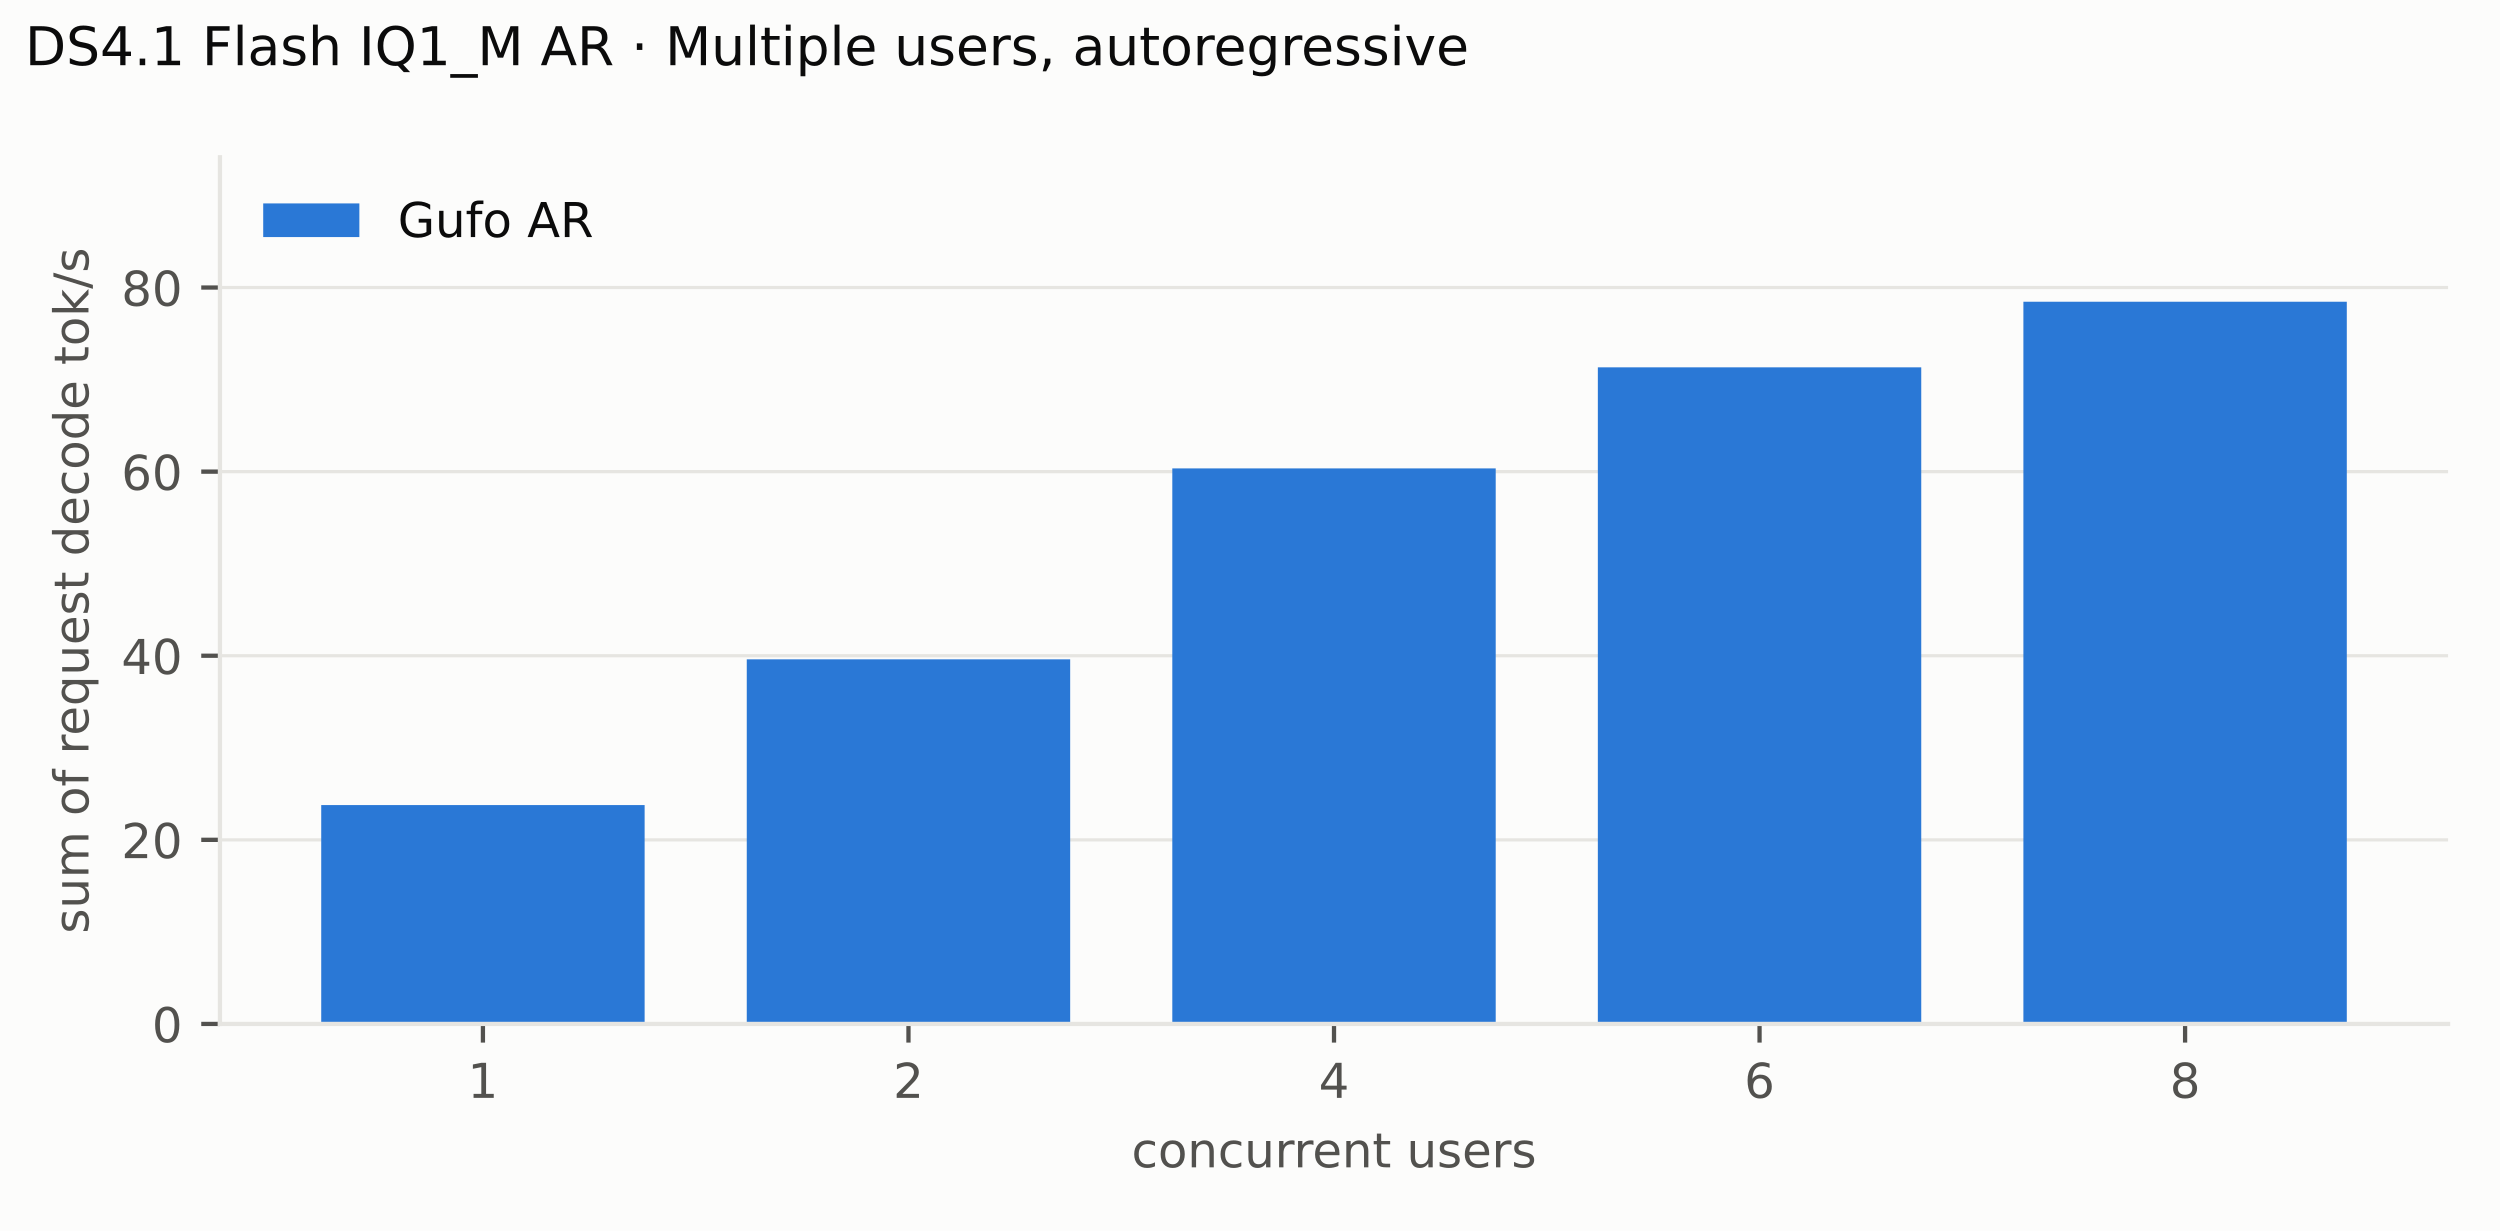
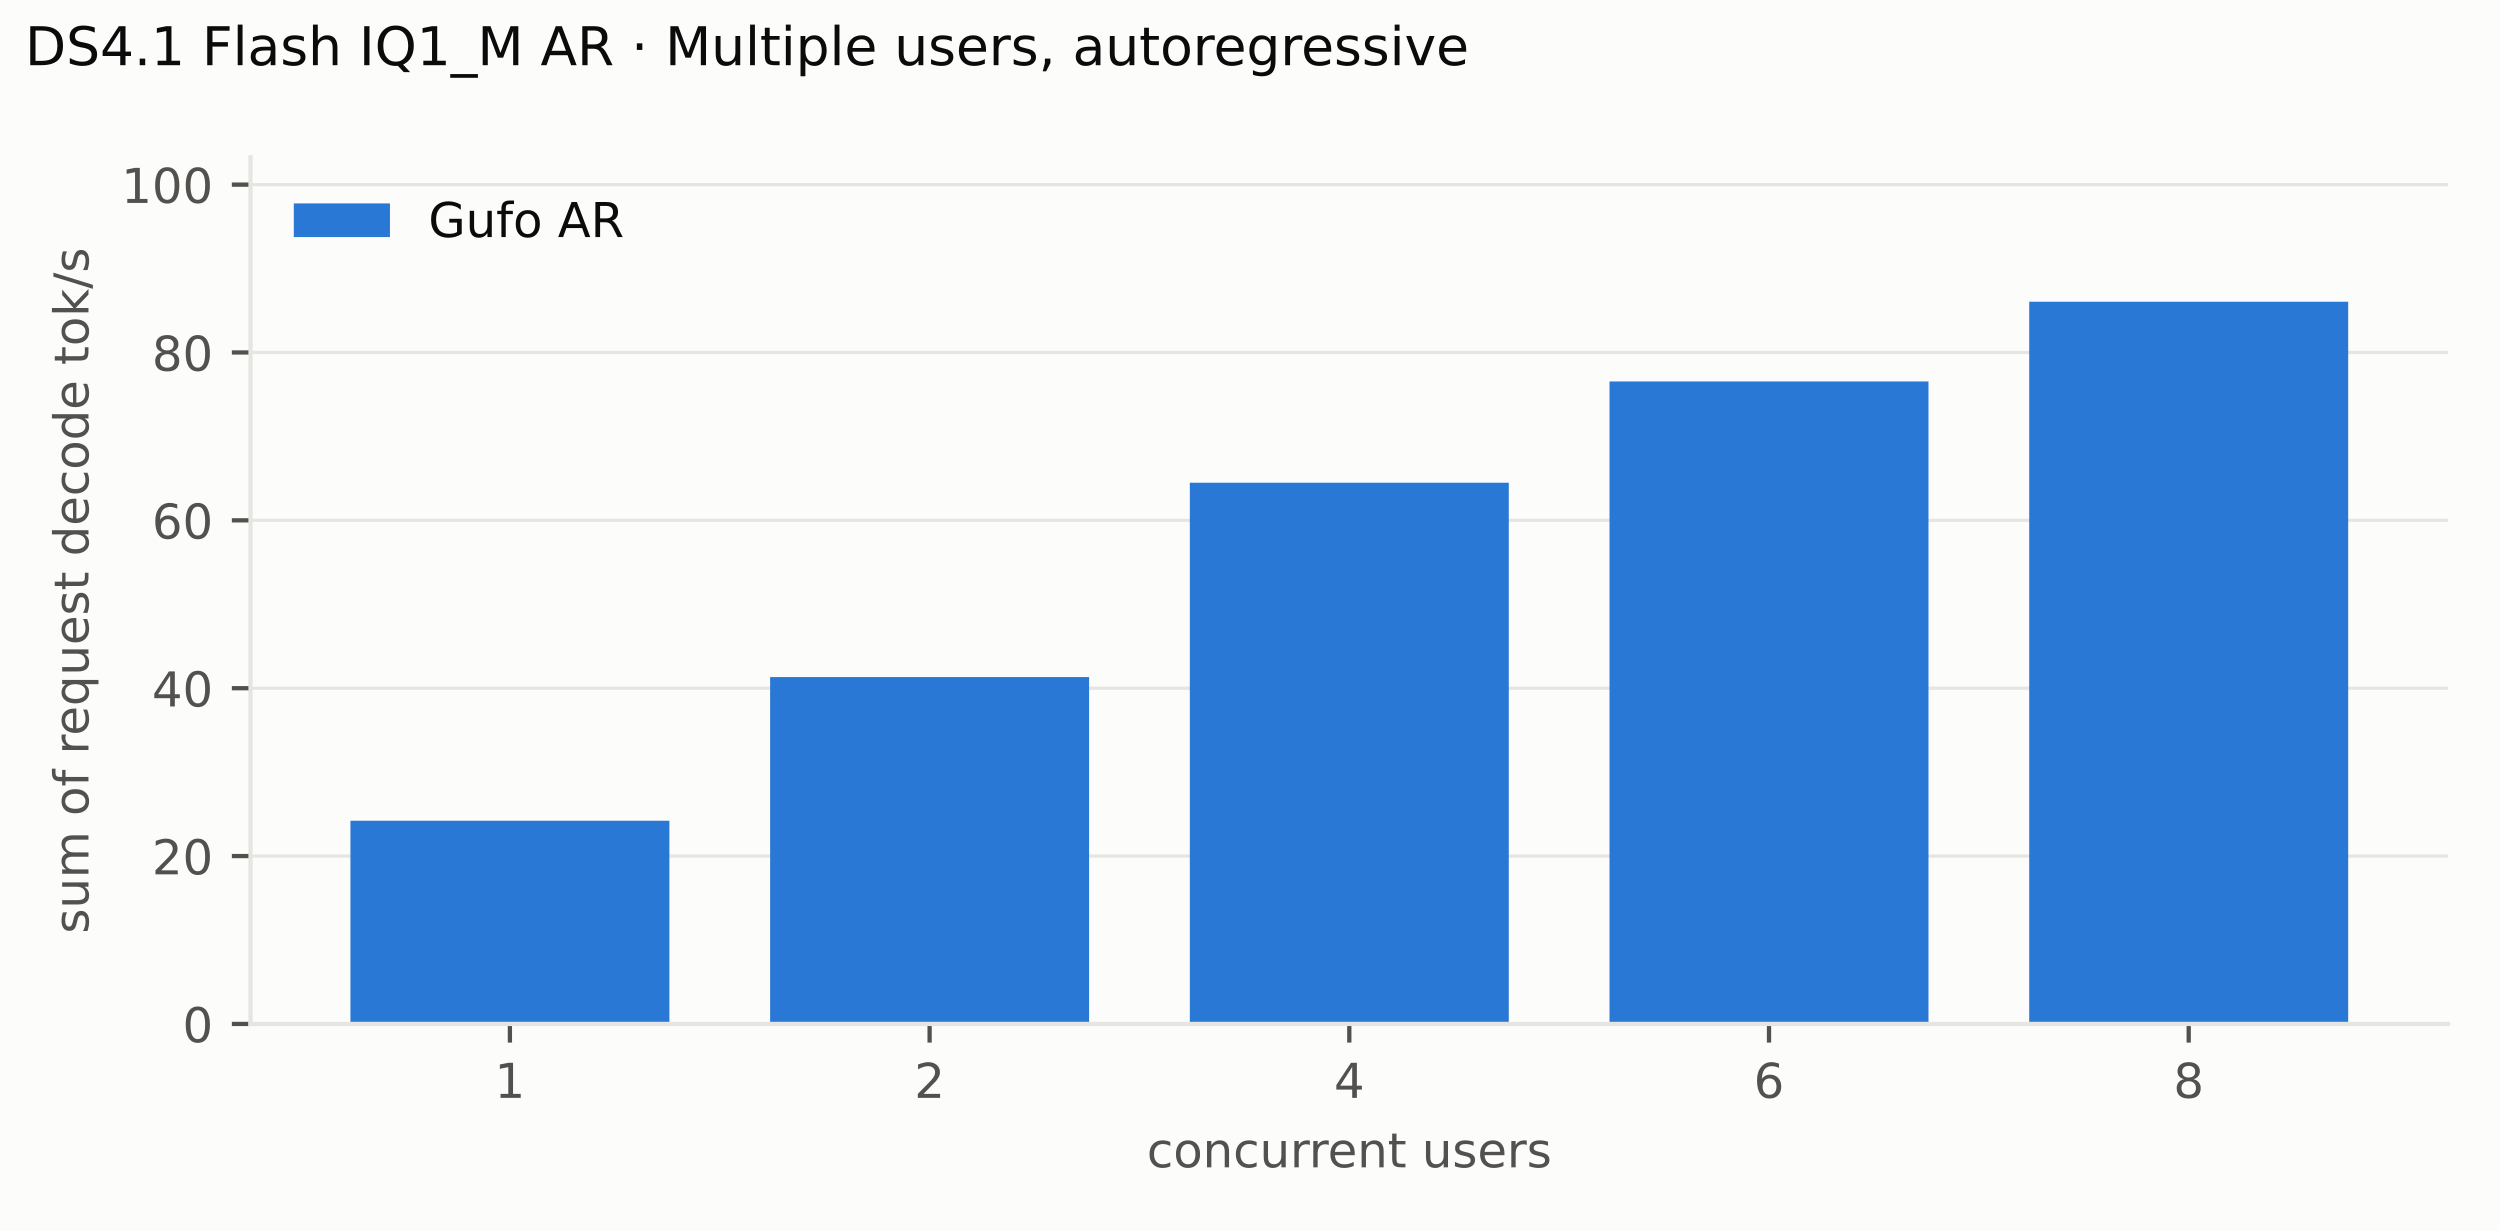
<svg xmlns="http://www.w3.org/2000/svg" xmlns:xlink="http://www.w3.org/1999/xlink" width="468pt" height="230.4pt" viewBox="0 0 468 230.4" version="1.1">
  <defs>
    <style type="text/css">*{stroke-linejoin: round; stroke-linecap: butt}</style>
  </defs>
  <g id="figure_1">
    <g id="patch_1">
      <path d="M 0 230.4 L 468 230.4 L 468 0 L 0 0 z " style="fill: #fcfcfb" />
    </g>
    <g id="axes_1">
      <g id="patch_2">
-         <path d="M 41.173 191.68 L 458.28 191.68 L 458.28 29.441 L 41.173 29.441 z " style="fill: #fcfcfb" />
+         <path d="M 46.899 191.68 L 458.28 191.68 L 458.28 29.441 L 46.899 29.441 z " style="fill: #fcfcfb" />
      </g>
      <g id="matplotlib.axis_1">
        <g id="xtick_1">
          <g id="line2d_1">
            <defs>
              <path id="m1ebf051f68" d="M 0 0 L 0 3.5 " style="stroke: #52514e; stroke-width: 0.8" />
            </defs>
            <g>
-               <use xlink:href="#m1ebf051f68" x="90.404" y="191.68" style="fill: #52514e; stroke: #52514e; stroke-width: 0.8" />
+               <use xlink:href="#m1ebf051f68" x="95.454" y="191.68" style="fill: #52514e; stroke: #52514e; stroke-width: 0.8" />
            </g>
          </g>
          <g id="text_1">
-             <text style="font-size: 9px; font-family: 'DejaVu Sans', 'Bitstream Vera Sans', 'Computer Modern Sans Serif', 'Lucida Grande', 'Verdana', 'Geneva', 'Lucid', 'Arial', 'Helvetica', 'Avant Garde', sans-serif; text-anchor: middle; fill: #52514e" x="90.404" y="205.518" transform="rotate(-0 90.40391 205.5179)">1</text>
+             <text style="font-size: 9px; font-family: 'DejaVu Sans', 'Bitstream Vera Sans', 'Computer Modern Sans Serif', 'Lucida Grande', 'Verdana', 'Geneva', 'Lucid', 'Arial', 'Helvetica', 'Avant Garde', sans-serif; text-anchor: middle; fill: #52514e" x="95.454" y="205.518" transform="rotate(-0 95.4543 205.5179)">1</text>
          </g>
        </g>
        <g id="xtick_2">
          <g id="line2d_2">
            <g>
-               <use xlink:href="#m1ebf051f68" x="170.065" y="191.68" style="fill: #52514e; stroke: #52514e; stroke-width: 0.8" />
+               <use xlink:href="#m1ebf051f68" x="174.022" y="191.68" style="fill: #52514e; stroke: #52514e; stroke-width: 0.8" />
            </g>
          </g>
          <g id="text_2">
-             <text style="font-size: 9px; font-family: 'DejaVu Sans', 'Bitstream Vera Sans', 'Computer Modern Sans Serif', 'Lucida Grande', 'Verdana', 'Geneva', 'Lucid', 'Arial', 'Helvetica', 'Avant Garde', sans-serif; text-anchor: middle; fill: #52514e" x="170.065" y="205.518" transform="rotate(-0 170.0653 205.5179)">2</text>
+             <text style="font-size: 9px; font-family: 'DejaVu Sans', 'Bitstream Vera Sans', 'Computer Modern Sans Serif', 'Lucida Grande', 'Verdana', 'Geneva', 'Lucid', 'Arial', 'Helvetica', 'Avant Garde', sans-serif; text-anchor: middle; fill: #52514e" x="174.022" y="205.518" transform="rotate(-0 174.022 205.5179)">2</text>
          </g>
        </g>
        <g id="xtick_3">
          <g id="line2d_3">
            <g>
-               <use xlink:href="#m1ebf051f68" x="249.727" y="191.68" style="fill: #52514e; stroke: #52514e; stroke-width: 0.8" />
+               <use xlink:href="#m1ebf051f68" x="252.59" y="191.68" style="fill: #52514e; stroke: #52514e; stroke-width: 0.8" />
            </g>
          </g>
          <g id="text_3">
-             <text style="font-size: 9px; font-family: 'DejaVu Sans', 'Bitstream Vera Sans', 'Computer Modern Sans Serif', 'Lucida Grande', 'Verdana', 'Geneva', 'Lucid', 'Arial', 'Helvetica', 'Avant Garde', sans-serif; text-anchor: middle; fill: #52514e" x="249.727" y="205.518" transform="rotate(-0 249.7266 205.5179)">4</text>
+             <text style="font-size: 9px; font-family: 'DejaVu Sans', 'Bitstream Vera Sans', 'Computer Modern Sans Serif', 'Lucida Grande', 'Verdana', 'Geneva', 'Lucid', 'Arial', 'Helvetica', 'Avant Garde', sans-serif; text-anchor: middle; fill: #52514e" x="252.59" y="205.518" transform="rotate(-0 252.5897 205.5179)">4</text>
          </g>
        </g>
        <g id="xtick_4">
          <g id="line2d_4">
            <g>
-               <use xlink:href="#m1ebf051f68" x="329.388" y="191.68" style="fill: #52514e; stroke: #52514e; stroke-width: 0.8" />
+               <use xlink:href="#m1ebf051f68" x="331.157" y="191.68" style="fill: #52514e; stroke: #52514e; stroke-width: 0.8" />
            </g>
          </g>
          <g id="text_4">
-             <text style="font-size: 9px; font-family: 'DejaVu Sans', 'Bitstream Vera Sans', 'Computer Modern Sans Serif', 'Lucida Grande', 'Verdana', 'Geneva', 'Lucid', 'Arial', 'Helvetica', 'Avant Garde', sans-serif; text-anchor: middle; fill: #52514e" x="329.388" y="205.518" transform="rotate(-0 329.3879 205.5179)">6</text>
+             <text style="font-size: 9px; font-family: 'DejaVu Sans', 'Bitstream Vera Sans', 'Computer Modern Sans Serif', 'Lucida Grande', 'Verdana', 'Geneva', 'Lucid', 'Arial', 'Helvetica', 'Avant Garde', sans-serif; text-anchor: middle; fill: #52514e" x="331.157" y="205.518" transform="rotate(-0 331.1574 205.5179)">6</text>
          </g>
        </g>
        <g id="xtick_5">
          <g id="line2d_5">
            <g>
-               <use xlink:href="#m1ebf051f68" x="409.049" y="191.68" style="fill: #52514e; stroke: #52514e; stroke-width: 0.8" />
+               <use xlink:href="#m1ebf051f68" x="409.725" y="191.68" style="fill: #52514e; stroke: #52514e; stroke-width: 0.8" />
            </g>
          </g>
          <g id="text_5">
-             <text style="font-size: 9px; font-family: 'DejaVu Sans', 'Bitstream Vera Sans', 'Computer Modern Sans Serif', 'Lucida Grande', 'Verdana', 'Geneva', 'Lucid', 'Arial', 'Helvetica', 'Avant Garde', sans-serif; text-anchor: middle; fill: #52514e" x="409.049" y="205.518" transform="rotate(-0 409.0493 205.5179)">8</text>
+             <text style="font-size: 9px; font-family: 'DejaVu Sans', 'Bitstream Vera Sans', 'Computer Modern Sans Serif', 'Lucida Grande', 'Verdana', 'Geneva', 'Lucid', 'Arial', 'Helvetica', 'Avant Garde', sans-serif; text-anchor: middle; fill: #52514e" x="409.725" y="205.518" transform="rotate(-0 409.7252 205.5179)">8</text>
          </g>
        </g>
        <g id="text_6">
-           <text style="font-size: 9px; font-family: 'DejaVu Sans', 'Bitstream Vera Sans', 'Computer Modern Sans Serif', 'Lucida Grande', 'Verdana', 'Geneva', 'Lucid', 'Arial', 'Helvetica', 'Avant Garde', sans-serif; text-anchor: middle; fill: #52514e" x="249.727" y="218.518" transform="rotate(-0 249.7266 218.5179)">concurrent users</text>
+           <text style="font-size: 9px; font-family: 'DejaVu Sans', 'Bitstream Vera Sans', 'Computer Modern Sans Serif', 'Lucida Grande', 'Verdana', 'Geneva', 'Lucid', 'Arial', 'Helvetica', 'Avant Garde', sans-serif; text-anchor: middle; fill: #52514e" x="252.59" y="218.518" transform="rotate(-0 252.5897 218.5179)">concurrent users</text>
        </g>
      </g>
      <g id="matplotlib.axis_2">
        <g id="ytick_1">
          <g id="line2d_6">
-             <path d="M 41.173 191.68 L 458.28 191.68 " clip-path="url(#p2d3f1ae1b2)" style="fill: none; stroke: #e6e5e1; stroke-width: 0.6; stroke-linecap: square" />
+             <path d="M 46.899 191.68 L 458.28 191.68 " clip-path="url(#pb5c279a9e9)" style="fill: none; stroke: #e6e5e1; stroke-width: 0.6; stroke-linecap: square" />
          </g>
          <g id="line2d_7">
            <defs>
              <path id="m680e5b1e24" d="M 0 0 L -3.5 0 " style="stroke: #52514e; stroke-width: 0.8" />
            </defs>
            <g>
-               <use xlink:href="#m680e5b1e24" x="41.173" y="191.68" style="fill: #52514e; stroke: #52514e; stroke-width: 0.8" />
+               <use xlink:href="#m680e5b1e24" x="46.899" y="191.68" style="fill: #52514e; stroke: #52514e; stroke-width: 0.8" />
            </g>
          </g>
          <g id="text_7">
-             <text style="font-size: 9px; font-family: 'DejaVu Sans', 'Bitstream Vera Sans', 'Computer Modern Sans Serif', 'Lucida Grande', 'Verdana', 'Geneva', 'Lucid', 'Arial', 'Helvetica', 'Avant Garde', sans-serif; text-anchor: end; fill: #52514e" x="34.173" y="195.099" transform="rotate(-0 34.1732 195.0989)">0</text>
+             <text style="font-size: 9px; font-family: 'DejaVu Sans', 'Bitstream Vera Sans', 'Computer Modern Sans Serif', 'Lucida Grande', 'Verdana', 'Geneva', 'Lucid', 'Arial', 'Helvetica', 'Avant Garde', sans-serif; text-anchor: end; fill: #52514e" x="39.899" y="195.099" transform="rotate(-0 39.89945 195.0989)">0</text>
          </g>
        </g>
        <g id="ytick_2">
          <g id="line2d_8">
-             <path d="M 41.173 157.217 L 458.28 157.217 " clip-path="url(#p2d3f1ae1b2)" style="fill: none; stroke: #e6e5e1; stroke-width: 0.6; stroke-linecap: square" />
+             <path d="M 46.899 160.257 L 458.28 160.257 " clip-path="url(#pb5c279a9e9)" style="fill: none; stroke: #e6e5e1; stroke-width: 0.6; stroke-linecap: square" />
          </g>
          <g id="line2d_9">
            <g>
-               <use xlink:href="#m680e5b1e24" x="41.173" y="157.217" style="fill: #52514e; stroke: #52514e; stroke-width: 0.8" />
+               <use xlink:href="#m680e5b1e24" x="46.899" y="160.257" style="fill: #52514e; stroke: #52514e; stroke-width: 0.8" />
            </g>
          </g>
          <g id="text_8">
-             <text style="font-size: 9px; font-family: 'DejaVu Sans', 'Bitstream Vera Sans', 'Computer Modern Sans Serif', 'Lucida Grande', 'Verdana', 'Geneva', 'Lucid', 'Arial', 'Helvetica', 'Avant Garde', sans-serif; text-anchor: end; fill: #52514e" x="34.173" y="160.636" transform="rotate(-0 34.1732 160.6357)">20</text>
+             <text style="font-size: 9px; font-family: 'DejaVu Sans', 'Bitstream Vera Sans', 'Computer Modern Sans Serif', 'Lucida Grande', 'Verdana', 'Geneva', 'Lucid', 'Arial', 'Helvetica', 'Avant Garde', sans-serif; text-anchor: end; fill: #52514e" x="39.899" y="163.676" transform="rotate(-0 39.89945 163.6755)">20</text>
          </g>
        </g>
        <g id="ytick_3">
          <g id="line2d_10">
-             <path d="M 41.173 122.753 L 458.28 122.753 " clip-path="url(#p2d3f1ae1b2)" style="fill: none; stroke: #e6e5e1; stroke-width: 0.6; stroke-linecap: square" />
+             <path d="M 46.899 128.833 L 458.28 128.833 " clip-path="url(#pb5c279a9e9)" style="fill: none; stroke: #e6e5e1; stroke-width: 0.6; stroke-linecap: square" />
          </g>
          <g id="line2d_11">
            <g>
-               <use xlink:href="#m680e5b1e24" x="41.173" y="122.753" style="fill: #52514e; stroke: #52514e; stroke-width: 0.8" />
+               <use xlink:href="#m680e5b1e24" x="46.899" y="128.833" style="fill: #52514e; stroke: #52514e; stroke-width: 0.8" />
            </g>
          </g>
          <g id="text_9">
-             <text style="font-size: 9px; font-family: 'DejaVu Sans', 'Bitstream Vera Sans', 'Computer Modern Sans Serif', 'Lucida Grande', 'Verdana', 'Geneva', 'Lucid', 'Arial', 'Helvetica', 'Avant Garde', sans-serif; text-anchor: end; fill: #52514e" x="34.173" y="126.172" transform="rotate(-0 34.1732 126.1724)">40</text>
+             <text style="font-size: 9px; font-family: 'DejaVu Sans', 'Bitstream Vera Sans', 'Computer Modern Sans Serif', 'Lucida Grande', 'Verdana', 'Geneva', 'Lucid', 'Arial', 'Helvetica', 'Avant Garde', sans-serif; text-anchor: end; fill: #52514e" x="39.899" y="132.252" transform="rotate(-0 39.89945 132.2521)">40</text>
          </g>
        </g>
        <g id="ytick_4">
          <g id="line2d_12">
-             <path d="M 41.173 88.29 L 458.28 88.29 " clip-path="url(#p2d3f1ae1b2)" style="fill: none; stroke: #e6e5e1; stroke-width: 0.6; stroke-linecap: square" />
+             <path d="M 46.899 97.41 L 458.28 97.41 " clip-path="url(#pb5c279a9e9)" style="fill: none; stroke: #e6e5e1; stroke-width: 0.6; stroke-linecap: square" />
          </g>
          <g id="line2d_13">
            <g>
-               <use xlink:href="#m680e5b1e24" x="41.173" y="88.29" style="fill: #52514e; stroke: #52514e; stroke-width: 0.8" />
+               <use xlink:href="#m680e5b1e24" x="46.899" y="97.41" style="fill: #52514e; stroke: #52514e; stroke-width: 0.8" />
            </g>
          </g>
          <g id="text_10">
-             <text style="font-size: 9px; font-family: 'DejaVu Sans', 'Bitstream Vera Sans', 'Computer Modern Sans Serif', 'Lucida Grande', 'Verdana', 'Geneva', 'Lucid', 'Arial', 'Helvetica', 'Avant Garde', sans-serif; text-anchor: end; fill: #52514e" x="34.173" y="91.709" transform="rotate(-0 34.1732 91.70918)">60</text>
+             <text style="font-size: 9px; font-family: 'DejaVu Sans', 'Bitstream Vera Sans', 'Computer Modern Sans Serif', 'Lucida Grande', 'Verdana', 'Geneva', 'Lucid', 'Arial', 'Helvetica', 'Avant Garde', sans-serif; text-anchor: end; fill: #52514e" x="39.899" y="100.829" transform="rotate(-0 39.89945 100.8286)">60</text>
          </g>
        </g>
        <g id="ytick_5">
          <g id="line2d_14">
-             <path d="M 41.173 53.827 L 458.28 53.827 " clip-path="url(#p2d3f1ae1b2)" style="fill: none; stroke: #e6e5e1; stroke-width: 0.6; stroke-linecap: square" />
+             <path d="M 46.899 65.986 L 458.28 65.986 " clip-path="url(#pb5c279a9e9)" style="fill: none; stroke: #e6e5e1; stroke-width: 0.6; stroke-linecap: square" />
          </g>
          <g id="line2d_15">
            <g>
-               <use xlink:href="#m680e5b1e24" x="41.173" y="53.827" style="fill: #52514e; stroke: #52514e; stroke-width: 0.8" />
+               <use xlink:href="#m680e5b1e24" x="46.899" y="65.986" style="fill: #52514e; stroke: #52514e; stroke-width: 0.8" />
            </g>
          </g>
          <g id="text_11">
-             <text style="font-size: 9px; font-family: 'DejaVu Sans', 'Bitstream Vera Sans', 'Computer Modern Sans Serif', 'Lucida Grande', 'Verdana', 'Geneva', 'Lucid', 'Arial', 'Helvetica', 'Avant Garde', sans-serif; text-anchor: end; fill: #52514e" x="34.173" y="57.246" transform="rotate(-0 34.1732 57.24593)">80</text>
+             <text style="font-size: 9px; font-family: 'DejaVu Sans', 'Bitstream Vera Sans', 'Computer Modern Sans Serif', 'Lucida Grande', 'Verdana', 'Geneva', 'Lucid', 'Arial', 'Helvetica', 'Avant Garde', sans-serif; text-anchor: end; fill: #52514e" x="39.899" y="69.405" transform="rotate(-0 39.89945 69.40519)">80</text>
          </g>
        </g>
-         <g id="text_12">
+         <g id="ytick_6">
+           <g id="line2d_16">
+             <path d="M 46.899 34.563 L 458.28 34.563 " clip-path="url(#pb5c279a9e9)" style="fill: none; stroke: #e6e5e1; stroke-width: 0.6; stroke-linecap: square" />
+           </g>
+           <g id="line2d_17">
+             <g>
+               <use xlink:href="#m680e5b1e24" x="46.899" y="34.563" style="fill: #52514e; stroke: #52514e; stroke-width: 0.8" />
+             </g>
+           </g>
+           <g id="text_12">
+             <text style="font-size: 9px; font-family: 'DejaVu Sans', 'Bitstream Vera Sans', 'Computer Modern Sans Serif', 'Lucida Grande', 'Verdana', 'Geneva', 'Lucid', 'Arial', 'Helvetica', 'Avant Garde', sans-serif; text-anchor: end; fill: #52514e" x="39.899" y="37.982" transform="rotate(-0 39.89945 37.98175)">100</text>
+           </g>
+         </g>
+         <g id="text_13">
          <text style="font-size: 9px; font-family: 'DejaVu Sans', 'Bitstream Vera Sans', 'Computer Modern Sans Serif', 'Lucida Grande', 'Verdana', 'Geneva', 'Lucid', 'Arial', 'Helvetica', 'Avant Garde', sans-serif; text-anchor: middle; fill: #52514e" x="16.559" y="110.56" transform="rotate(-90 16.55859 110.5604)">sum of request decode tok/s</text>
        </g>
      </g>
      <g id="patch_3">
-         <path d="M 60.133 191.68 L 120.675 191.68 L 120.675 150.703 L 60.133 150.703 z " clip-path="url(#p2d3f1ae1b2)" style="fill: #2a78d6" />
+         <path d="M 65.599 191.68 L 125.31 191.68 L 125.31 153.642 L 65.599 153.642 z " clip-path="url(#pb5c279a9e9)" style="fill: #2a78d6" />
      </g>
      <g id="patch_4">
-         <path d="M 139.794 191.68 L 200.337 191.68 L 200.337 123.426 L 139.794 123.426 z " clip-path="url(#p2d3f1ae1b2)" style="fill: #2a78d6" />
+         <path d="M 144.166 191.68 L 203.878 191.68 L 203.878 126.743 L 144.166 126.743 z " clip-path="url(#pb5c279a9e9)" style="fill: #2a78d6" />
      </g>
      <g id="patch_5">
-         <path d="M 219.455 191.68 L 279.998 191.68 L 279.998 87.687 L 219.455 87.687 z " clip-path="url(#p2d3f1ae1b2)" style="fill: #2a78d6" />
+         <path d="M 222.734 191.68 L 282.445 191.68 L 282.445 90.371 L 222.734 90.371 z " clip-path="url(#pb5c279a9e9)" style="fill: #2a78d6" />
      </g>
      <g id="patch_6">
-         <path d="M 299.117 191.68 L 359.659 191.68 L 359.659 68.767 L 299.117 68.767 z " clip-path="url(#p2d3f1ae1b2)" style="fill: #2a78d6" />
+         <path d="M 301.302 191.68 L 361.013 191.68 L 361.013 71.407 L 301.302 71.407 z " clip-path="url(#pb5c279a9e9)" style="fill: #2a78d6" />
      </g>
      <g id="patch_7">
-         <path d="M 378.778 191.68 L 439.321 191.68 L 439.321 56.481 L 378.778 56.481 z " clip-path="url(#p2d3f1ae1b2)" style="fill: #2a78d6" />
+         <path d="M 379.869 191.68 L 439.581 191.68 L 439.581 56.481 L 379.869 56.481 z " clip-path="url(#pb5c279a9e9)" style="fill: #2a78d6" />
      </g>
      <g id="patch_8">
-         <path d="M 41.173 191.68 L 41.173 29.441 " style="fill: none; stroke: #e6e5e1; stroke-width: 0.8; stroke-linejoin: miter; stroke-linecap: square" />
+         <path d="M 46.899 191.68 L 46.899 29.441 " style="fill: none; stroke: #e6e5e1; stroke-width: 0.8; stroke-linejoin: miter; stroke-linecap: square" />
      </g>
      <g id="patch_9">
-         <path d="M 41.173 191.68 L 458.28 191.68 " style="fill: none; stroke: #e6e5e1; stroke-width: 0.8; stroke-linejoin: miter; stroke-linecap: square" />
+         <path d="M 46.899 191.68 L 458.28 191.68 " style="fill: none; stroke: #e6e5e1; stroke-width: 0.8; stroke-linejoin: miter; stroke-linecap: square" />
      </g>
      <g id="legend_1">
        <g id="patch_10">
-           <path d="M 49.273 44.379 L 67.273 44.379 L 67.273 38.079 L 49.273 38.079 z " style="fill: #2a78d6" />
+           <path d="M 54.999 44.379 L 72.999 44.379 L 72.999 38.079 L 54.999 38.079 z " style="fill: #2a78d6" />
        </g>
-         <g id="text_13">
-           <text style="font-size: 9px; font-family: 'DejaVu Sans', 'Bitstream Vera Sans', 'Computer Modern Sans Serif', 'Lucida Grande', 'Verdana', 'Geneva', 'Lucid', 'Arial', 'Helvetica', 'Avant Garde', sans-serif; text-anchor: start; fill: #0b0b0b" x="74.473" y="44.379" transform="rotate(-0 74.4732 44.37938)">Gufo AR</text>
+         <g id="text_14">
+           <text style="font-size: 9px; font-family: 'DejaVu Sans', 'Bitstream Vera Sans', 'Computer Modern Sans Serif', 'Lucida Grande', 'Verdana', 'Geneva', 'Lucid', 'Arial', 'Helvetica', 'Avant Garde', sans-serif; text-anchor: start; fill: #0b0b0b" x="80.199" y="44.379" transform="rotate(-0 80.19945 44.37938)">Gufo AR</text>
        </g>
      </g>
    </g>
-     <g id="text_14">
+     <g id="text_15">
      <text style="font-size: 10px; font-family: 'DejaVu Sans', 'Bitstream Vera Sans', 'Computer Modern Sans Serif', 'Lucida Grande', 'Verdana', 'Geneva', 'Lucid', 'Arial', 'Helvetica', 'Avant Garde', sans-serif; text-anchor: start; fill: #0b0b0b" x="4.68" y="12.206" transform="rotate(-0 4.68 12.20644)">DS4.1 Flash IQ1_M AR · Multiple users, autoregressive</text>
    </g>
  </g>
  <defs>
-     <clipPath id="p2d3f1ae1b2">
-       <rect x="41.173" y="29.441" width="417.107" height="162.239" />
+     <clipPath id="pb5c279a9e9">
+       <rect x="46.899" y="29.441" width="411.381" height="162.239" />
    </clipPath>
  </defs>
</svg>
